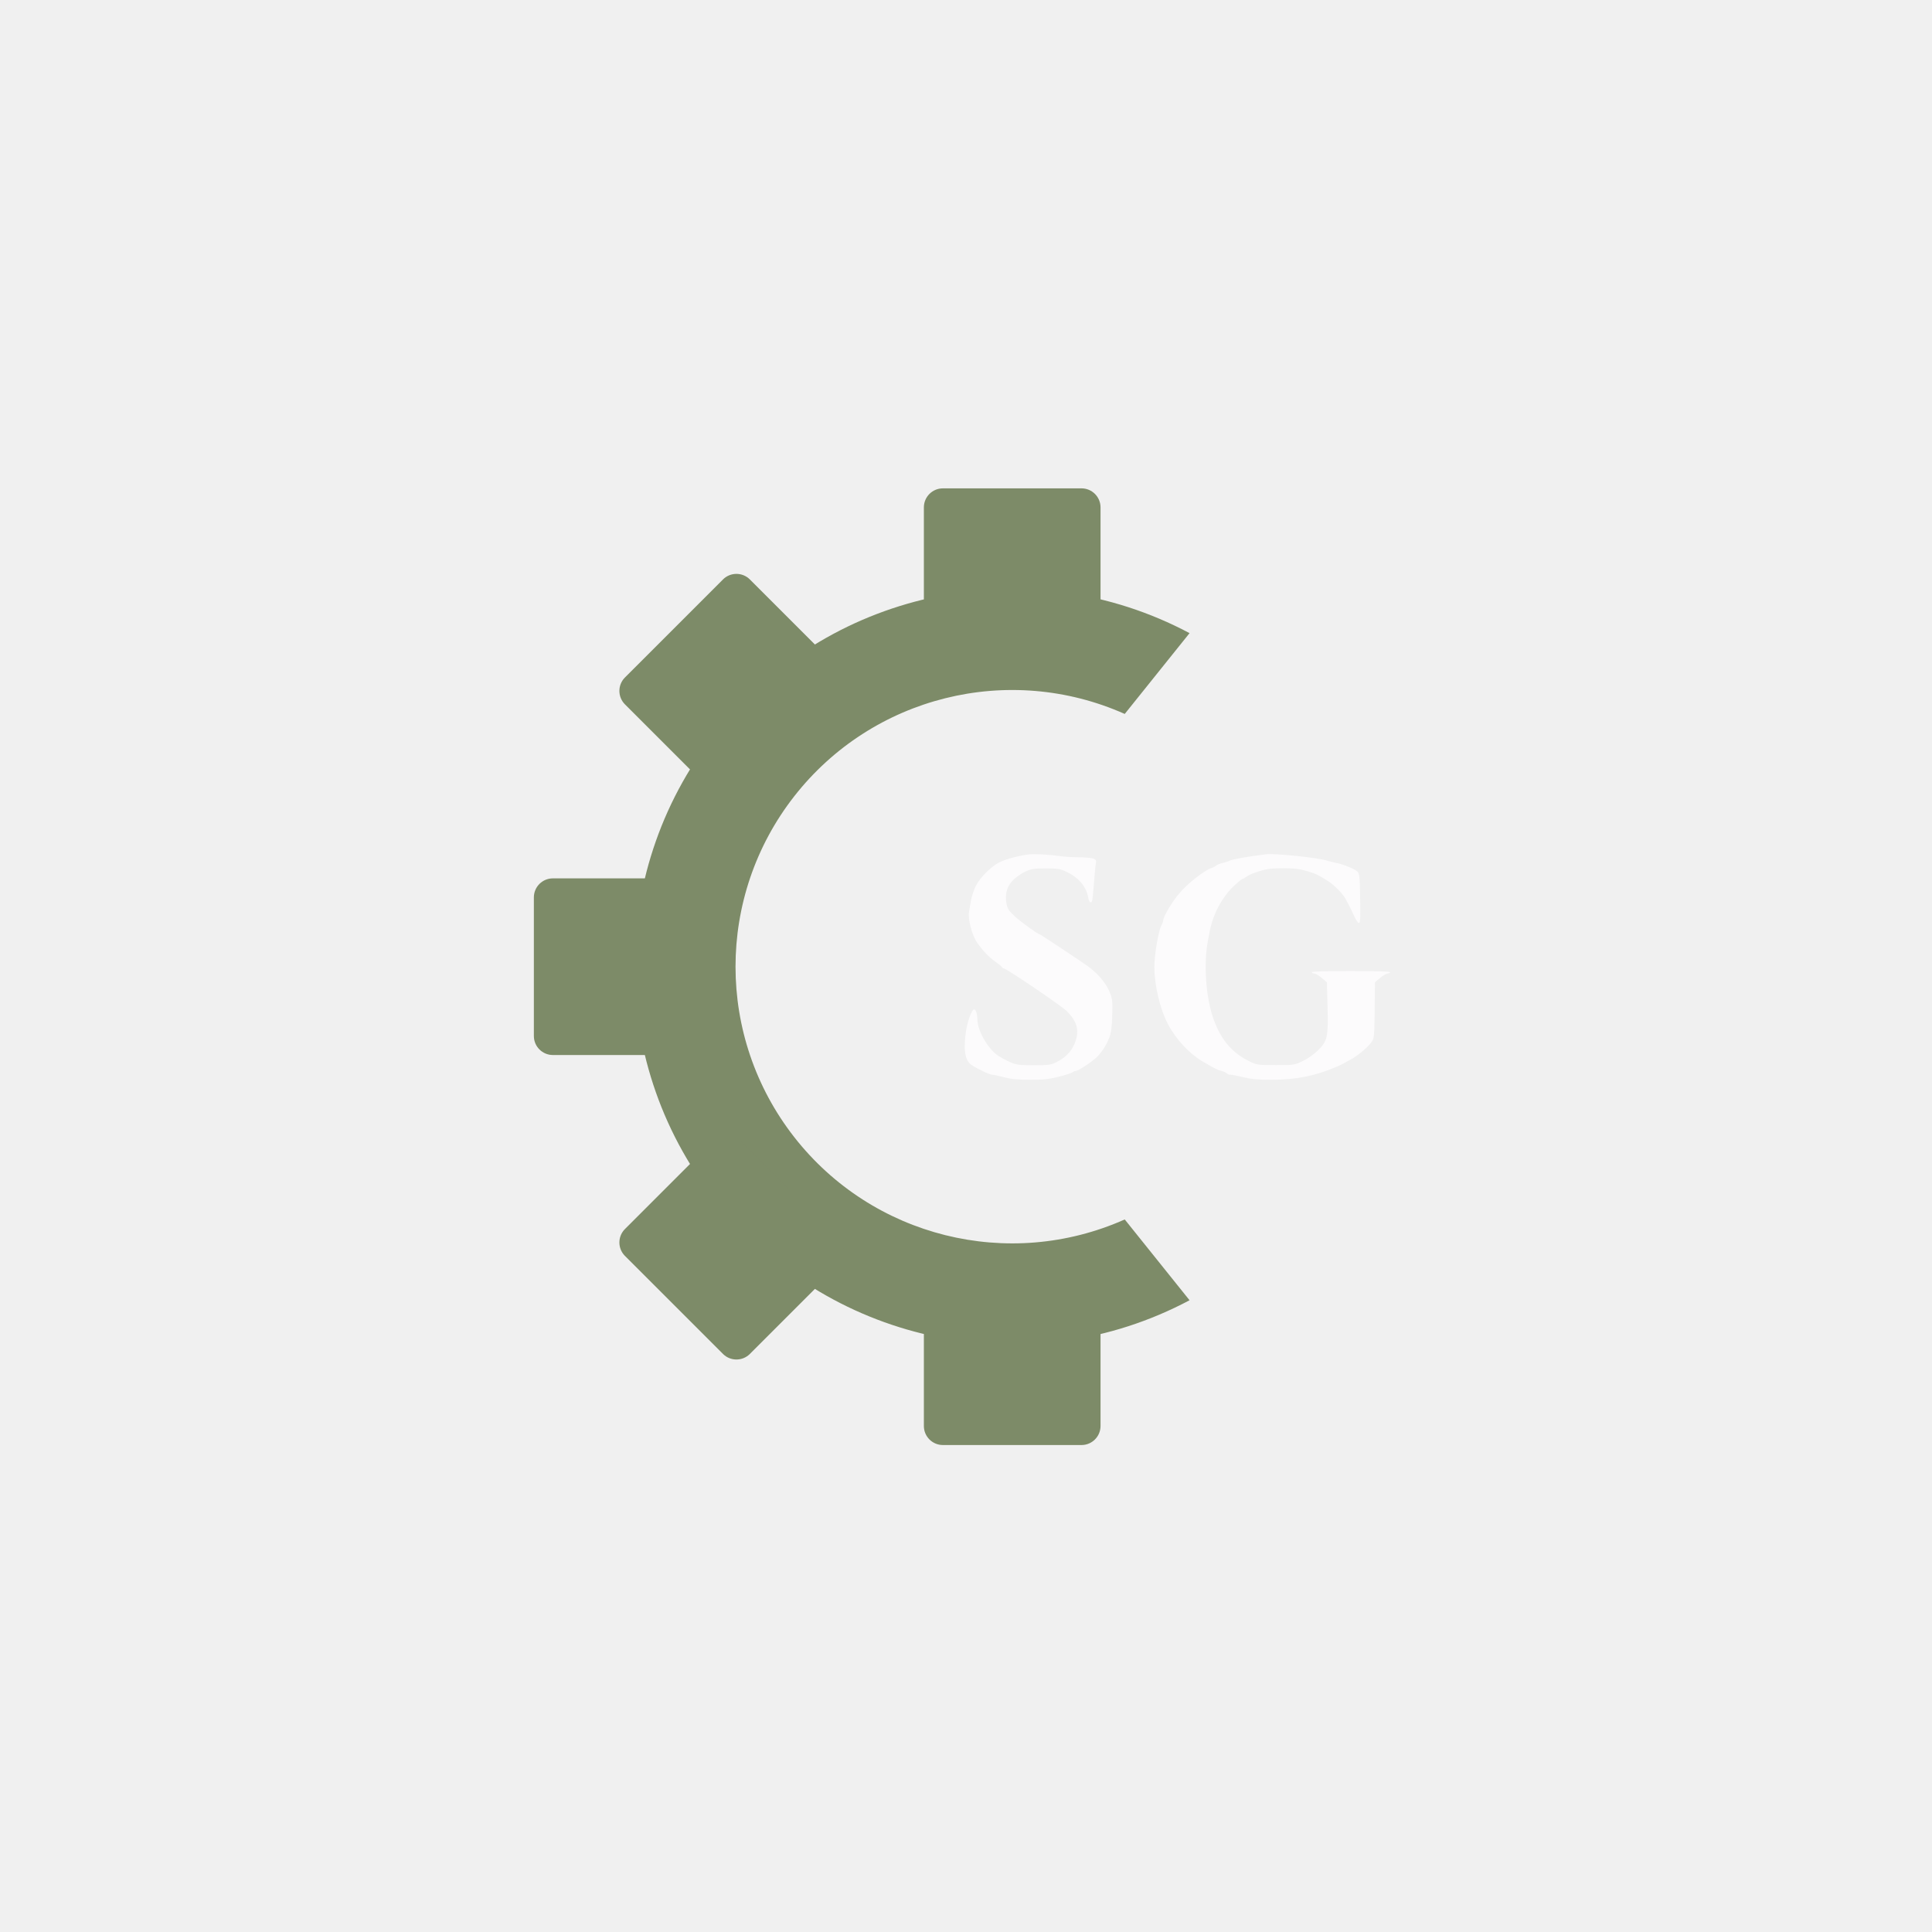
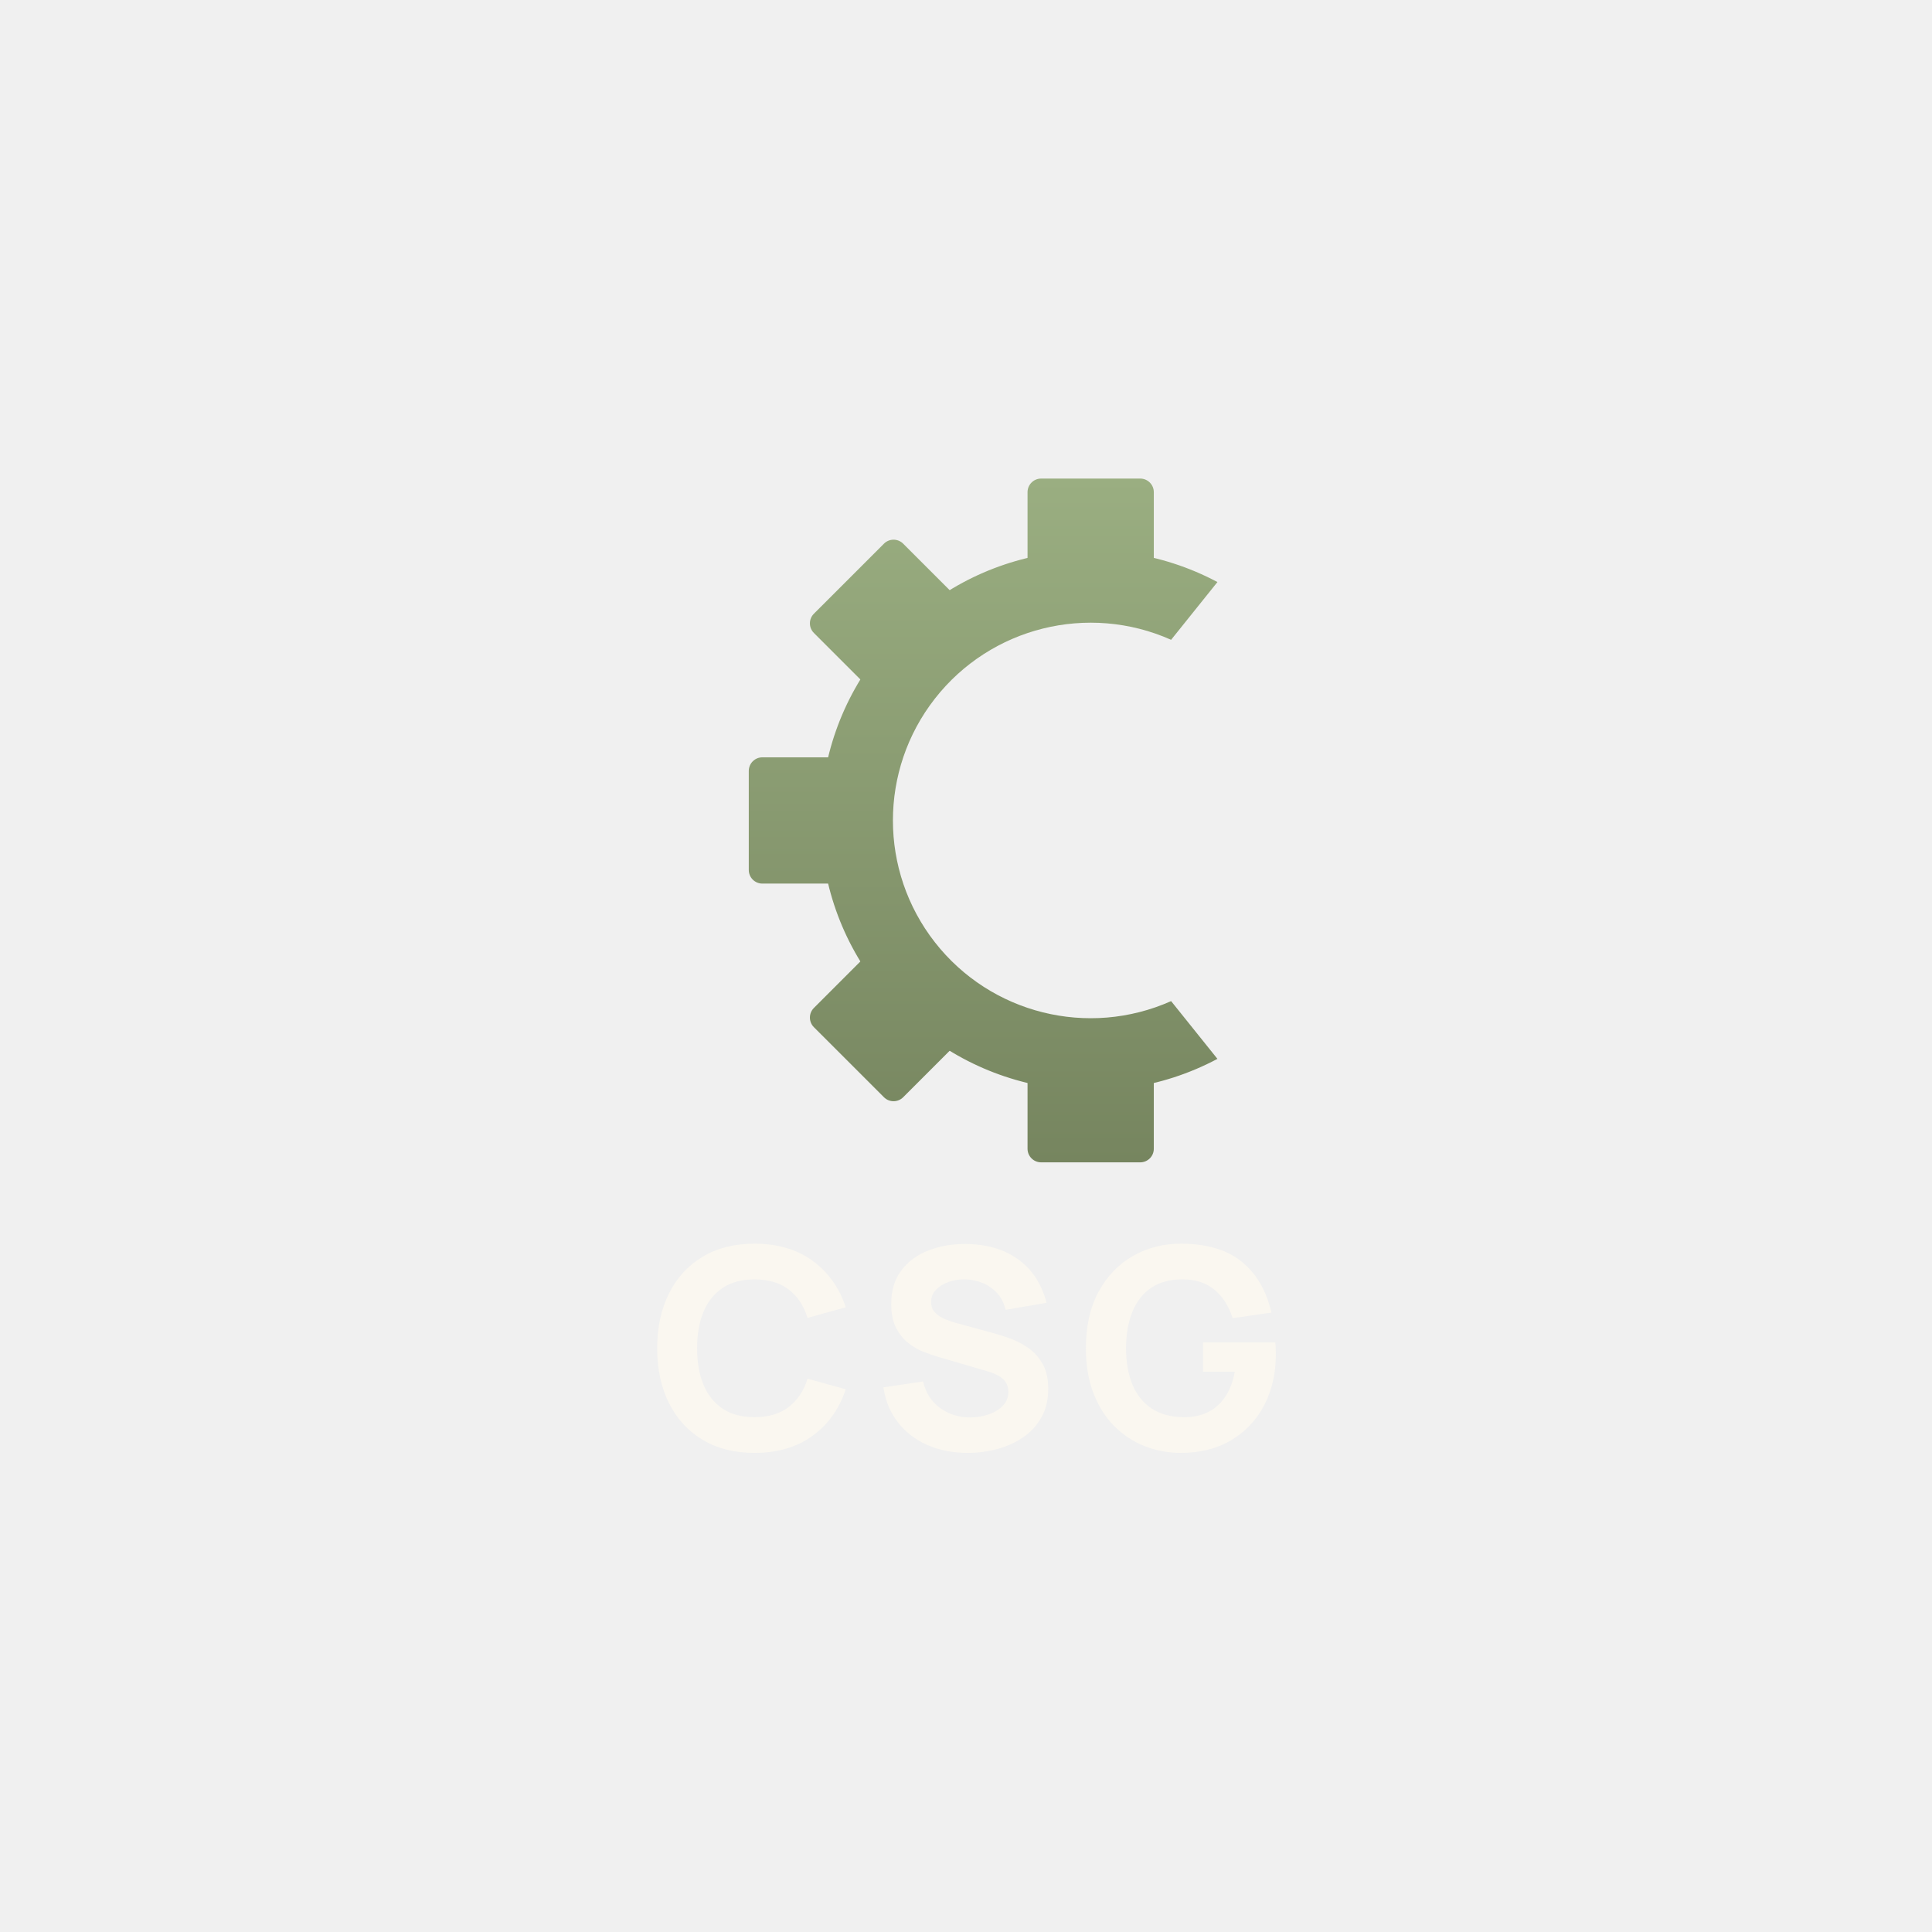
<svg xmlns="http://www.w3.org/2000/svg" viewBox="0 0 1024 1024">
-   <g transform="translate(512 512) scale(.67) translate(-512 -512)">
-     <g transform="translate(168 132) scale(4.3) translate(-87 -157)">
-       <g fill="#7d8b68">
+   <defs>
+     <linearGradient id="gear-sage" x1="0%" y1="0%" x2="0%" y2="100%">
+       <stop offset="0%" stop-color="#9aae81" />
+       <stop offset="100%" stop-color="#76855f" />
+     </linearGradient>
+     <mask id="gear-mask" maskUnits="userSpaceOnUse" x="87" y="157" width="122" height="177">
+       <g fill="#ffffff">
        <path d="M208.128 184.135 A69.5 69.5 0 1 0 208.128 306.865 L196.203 291.999 A50.9 50.9 0 1 1 196.203 199.001 Z" />
        <rect x="159.25" y="157.5" width="32.5" height="30" rx="3.5" transform="rotate(0 175.5 245.5)" />
        <rect x="159.25" y="157.5" width="32.5" height="30" rx="3.5" transform="rotate(-45 175.5 245.5)" />
        <rect x="159.25" y="157.5" width="32.5" height="30" rx="3.5" transform="rotate(-90 175.5 245.5)" />
        <rect x="159.25" y="157.5" width="32.5" height="30" rx="3.5" transform="rotate(-135 175.5 245.5)" />
        <rect x="159.25" y="157.5" width="32.5" height="30" rx="3.5" transform="rotate(-180 175.5 245.5)" />
      </g>
+     </mask>
+   </defs>
+   <g transform="translate(512 512) scale(.66) translate(-512 -501)">
+     <g transform="translate(336 108) scale(3.12) translate(-87 -157)">
+       <rect x="87" y="157" width="122" height="177" fill="url(#gear-sage)" mask="url(#gear-mask)" />
    </g>
-     <defs>
-       <clipPath id="sg">
-         <rect x="285" y="165" width="100" height="65" />
-       </clipPath>
-     </defs>
-     <g transform="translate(492 422) scale(4) translate(-285 -173)" clip-path="url(#sg)">
-       <g fill="#fcfbfc" transform="translate(0 500) scale(.025 -.025)">
-         <path d="M10470 13063 c-86 -8 -275 -42 -325 -58 -27 -9 -68 -25 -91 -36 -23 -10 -44 -19 -47 -19 -17 0 -166 -109 -216 -158 -61 -60 -137 -166 -147 -207 -3 -13 -12 -29 -20 -36 -8 -6 -14 -20 -14 -30 0 -10 -10 -44 -22 -76 -21 -54 -23 -74 -23 -268 0 -194 2 -215 23 -280 13 -38 32 -88 43 -111 10 -23 19 -44 19 -47 0 -15 85 -127 137 -181 31 -32 90 -80 131 -107 40 -27 76 -49 79 -49 3 0 24 -8 47 -19 80 -36 152 -60 216 -70 36 -6 85 -15 110 -20 25 -6 106 -10 180 -11 108 0 156 5 240 24 100 23 120 30 218 79 59 30 163 126 202 187 l32 51 -16 175 c-16 172 -30 233 -46 203 -4 -8 -11 -41 -15 -74 -4 -33 -13 -72 -21 -87 -8 -15 -14 -35 -14 -45 0 -10 -11 -40 -25 -68 -13 -27 -25 -53 -25 -57 0 -15 -66 -104 -104 -141 -46 -44 -94 -72 -186 -105 -51 -19 -92 -25 -190 -29 -126 -5 -161 0 -255 34 -125 45 -228 148 -296 293 -6 14 -16 34 -22 45 -11 22 -45 148 -58 215 -10 58 -10 342 0 400 20 108 54 209 92 270 5 8 14 25 19 38 18 42 163 176 220 204 107 51 157 62 280 62 97 -1 128 -5 193 -27 90 -31 167 -78 223 -139 41 -45 84 -104 84 -116 0 -4 8 -23 19 -42 10 -19 21 -52 25 -72 8 -41 30 -51 39 -17 9 34 -5 383 -16 397 -5 6 -16 12 -25 12 -8 0 -33 9 -56 19 -56 26 -171 59 -231 66 -27 4 -72 10 -100 15 -64 11 -207 18 -265 13z M12100 13063 c-72 -8 -177 -35 -230 -60 -68 -32 -158 -121 -193 -191 -15 -29 -31 -79 -37 -110 -5 -31 -12 -73 -16 -93 -10 -57 23 -185 64 -244 45 -65 96 -118 147 -153 22 -15 44 -33 48 -39 4 -7 12 -13 18 -13 19 0 453 -294 494 -335 89 -87 106 -164 61 -266 -27 -61 -73 -106 -143 -141 -43 -21 -62 -23 -178 -23 -115 0 -136 3 -185 24 -30 13 -74 37 -98 53 -81 56 -162 198 -162 286 0 47 -15 86 -30 77 -18 -11 -48 -95 -59 -164 -23 -148 -10 -236 40 -272 43 -30 146 -79 167 -79 10 0 52 -9 93 -20 56 -15 107 -20 206 -20 108 0 150 4 229 25 54 13 102 29 108 35 5 5 17 10 24 10 19 0 117 64 161 104 43 40 81 98 105 161 14 37 20 82 23 175 3 115 1 130 -21 185 -30 72 -94 147 -173 204 -72 51 -374 251 -379 251 -14 0 -148 97 -197 142 -50 46 -59 60 -67 103 -13 77 3 134 53 185 23 23 67 54 97 67 48 22 69 25 160 25 87 0 113 -3 155 -22 101 -45 164 -117 181 -204 7 -40 19 -53 30 -35 4 7 10 64 15 128 4 64 11 135 14 158 7 40 6 43 -19 53 -15 5 -66 10 -114 10 -48 0 -114 4 -147 9 -78 12 -201 19 -245 14z M13975 13064 c-127 -15 -264 -39 -285 -49 -14 -7 -41 -16 -60 -20 -19 -4 -42 -13 -50 -20 -8 -7 -26 -16 -39 -20 -39 -12 -141 -86 -206 -150 -60 -58 -111 -128 -154 -210 -12 -22 -21 -46 -21 -53 0 -8 -6 -26 -14 -40 -24 -44 -56 -236 -56 -329 0 -144 45 -335 108 -453 63 -120 167 -232 274 -295 92 -54 115 -66 149 -75 21 -6 41 -15 44 -20 3 -6 16 -10 28 -10 12 0 58 -9 102 -20 60 -15 115 -20 219 -20 197 0 343 29 516 102 25 11 52 24 60 29 8 5 26 15 40 22 60 29 147 101 181 149 17 24 20 48 22 248 l2 221 40 34 c22 19 48 34 57 35 9 0 20 5 23 10 4 7 -102 10 -310 10 -208 0 -314 -3 -310 -10 3 -5 14 -10 23 -10 9 -1 35 -16 57 -35 l40 -34 5 -193 c6 -242 0 -270 -76 -346 -33 -32 -82 -66 -122 -85 -66 -31 -70 -31 -212 -31 -135 0 -149 1 -200 26 -142 67 -231 170 -292 338 -39 111 -61 256 -62 405 0 108 7 170 34 300 29 136 99 264 194 353 31 28 60 52 65 52 5 0 19 8 32 18 13 11 58 29 99 42 61 19 97 23 190 23 90 0 131 -5 190 -23 74 -23 86 -29 165 -79 50 -31 123 -107 141 -146 8 -16 19 -37 24 -45 5 -8 21 -43 37 -77 15 -35 33 -63 41 -63 11 0 13 36 10 195 -3 180 -5 196 -23 213 -23 21 -112 57 -165 67 -19 4 -55 13 -80 20 -74 23 -408 57 -475 49z" />
+     <g transform="translate(264 724) scale(0.112) translate(-60 0)">
+       <g fill="#faf7f0" transform="translate(0 1470) scale(1 -1)">
+         <path transform="translate(0 0)" d="M758 -30Q542 -30 385.5 64Q229 158 144.5 327Q60 496 60 720Q60 944 144.5 1113Q229 1282 385.5 1376Q542 1470 758 1470Q1006 1470 1174.5 1347Q1343 1224 1412 1014L1138 938Q1098 1069 1003 1141.5Q908 1214 758 1214Q621 1214 529.5 1153Q438 1092 392 981Q346 870 346 720Q346 570 392 459Q438 348 529.5 287Q621 226 758 226Q908 226 1003 299Q1098 372 1138 502L1412 426Q1343 216 1174.5 93Q1006 -30 758 -30Z" />
+         <path transform="translate(1602 0)" d="M684 -30Q524 -30 395.5 26.5Q267 83 184.5 188.5Q102 294 80 440L364 482Q394 358 488 291Q582 224 702 224Q769 224 832 245Q895 266 935.5 307Q976 348 976 408Q976 430 969.5 450.5Q963 471 948 489Q933 507 905.5 523Q878 539 836 552L462 662Q420 674 364.5 696Q309 718 257 759Q205 800 170.5 867.5Q136 935 136 1038Q136 1183 209 1279Q282 1375 404 1422Q526 1469 674 1468Q823 1466 940 1417Q1057 1368 1136 1274.5Q1215 1181 1250 1046L956 996Q940 1066 897 1114Q854 1162 794.5 1187Q735 1212 670 1214Q606 1216 549.5 1196.5Q493 1177 457.5 1140Q422 1103 422 1052Q422 1005 451 975.5Q480 946 524 928Q568 910 614 898L864 830Q920 815 988 790.5Q1056 766 1118.5 722.5Q1181 679 1221.5 608Q1262 537 1262 428Q1262 312 1213.5 225.5Q1165 139 1083 82.5Q1001 26 897.5 -2Q794 -30 684 -30Z" />
+         <path transform="translate(3074 0)" d="M740 -30Q604 -30 481 18.5Q358 67 263.5 162Q169 257 114.5 397Q60 537 60 720Q60 959 151.5 1126.5Q243 1294 397.5 1382Q552 1470 740 1470Q1018 1470 1177 1341Q1336 1212 1390 976L1112 936Q1073 1062 984.5 1137.5Q896 1213 758 1214Q621 1216 530 1155Q439 1094 393.5 982Q348 870 348 720Q348 570 393.5 460Q439 350 530 289Q621 228 758 226Q851 224 926.5 258Q1002 292 1054 365Q1106 438 1128 552L900 552L900 762L1418 762Q1420 749 1421 716Q1422 683 1422 678Q1422 471 1338 311Q1254 151 1101 60.5Q948 -30 740 -30Z" />
      </g>
    </g>
  </g>
</svg>
